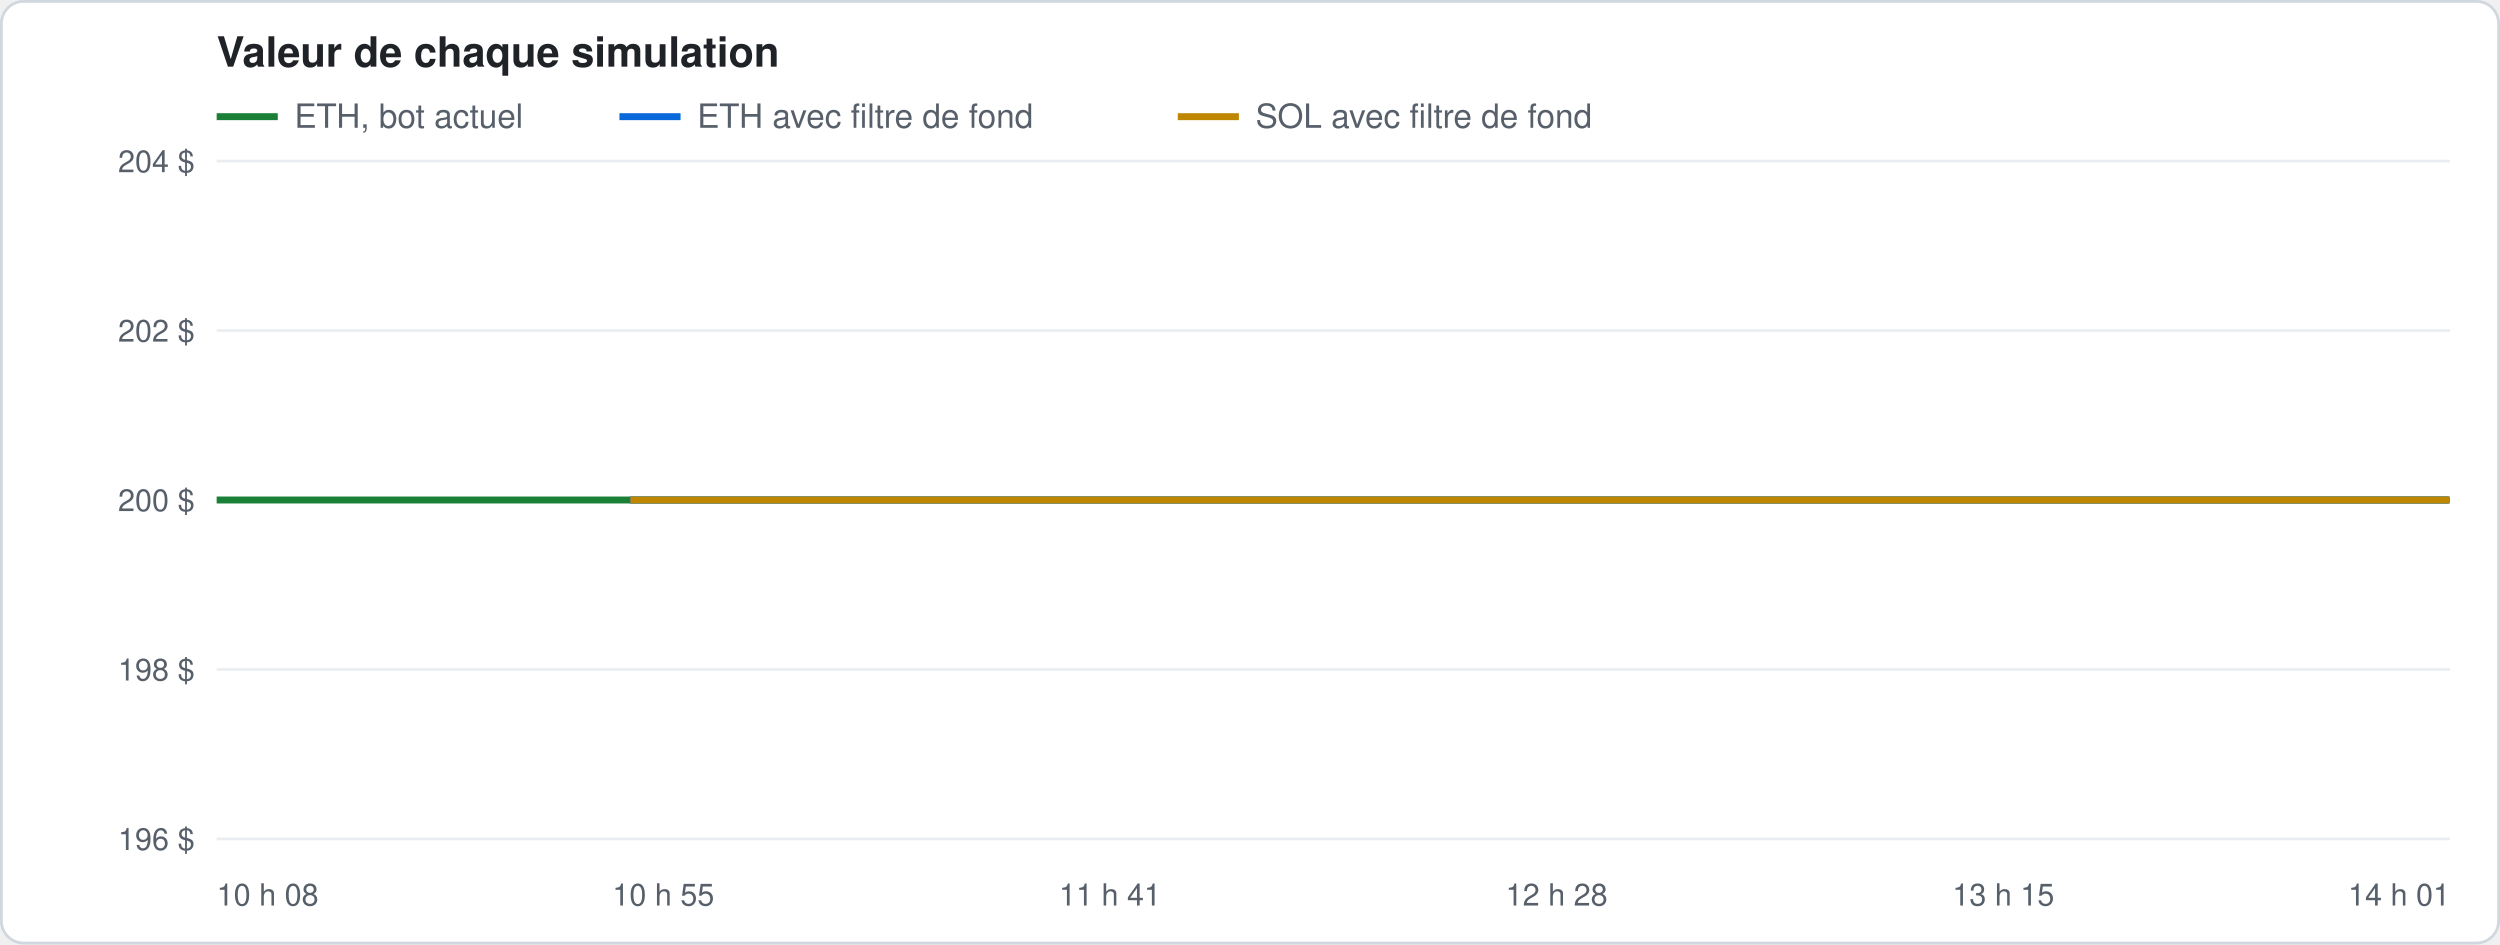
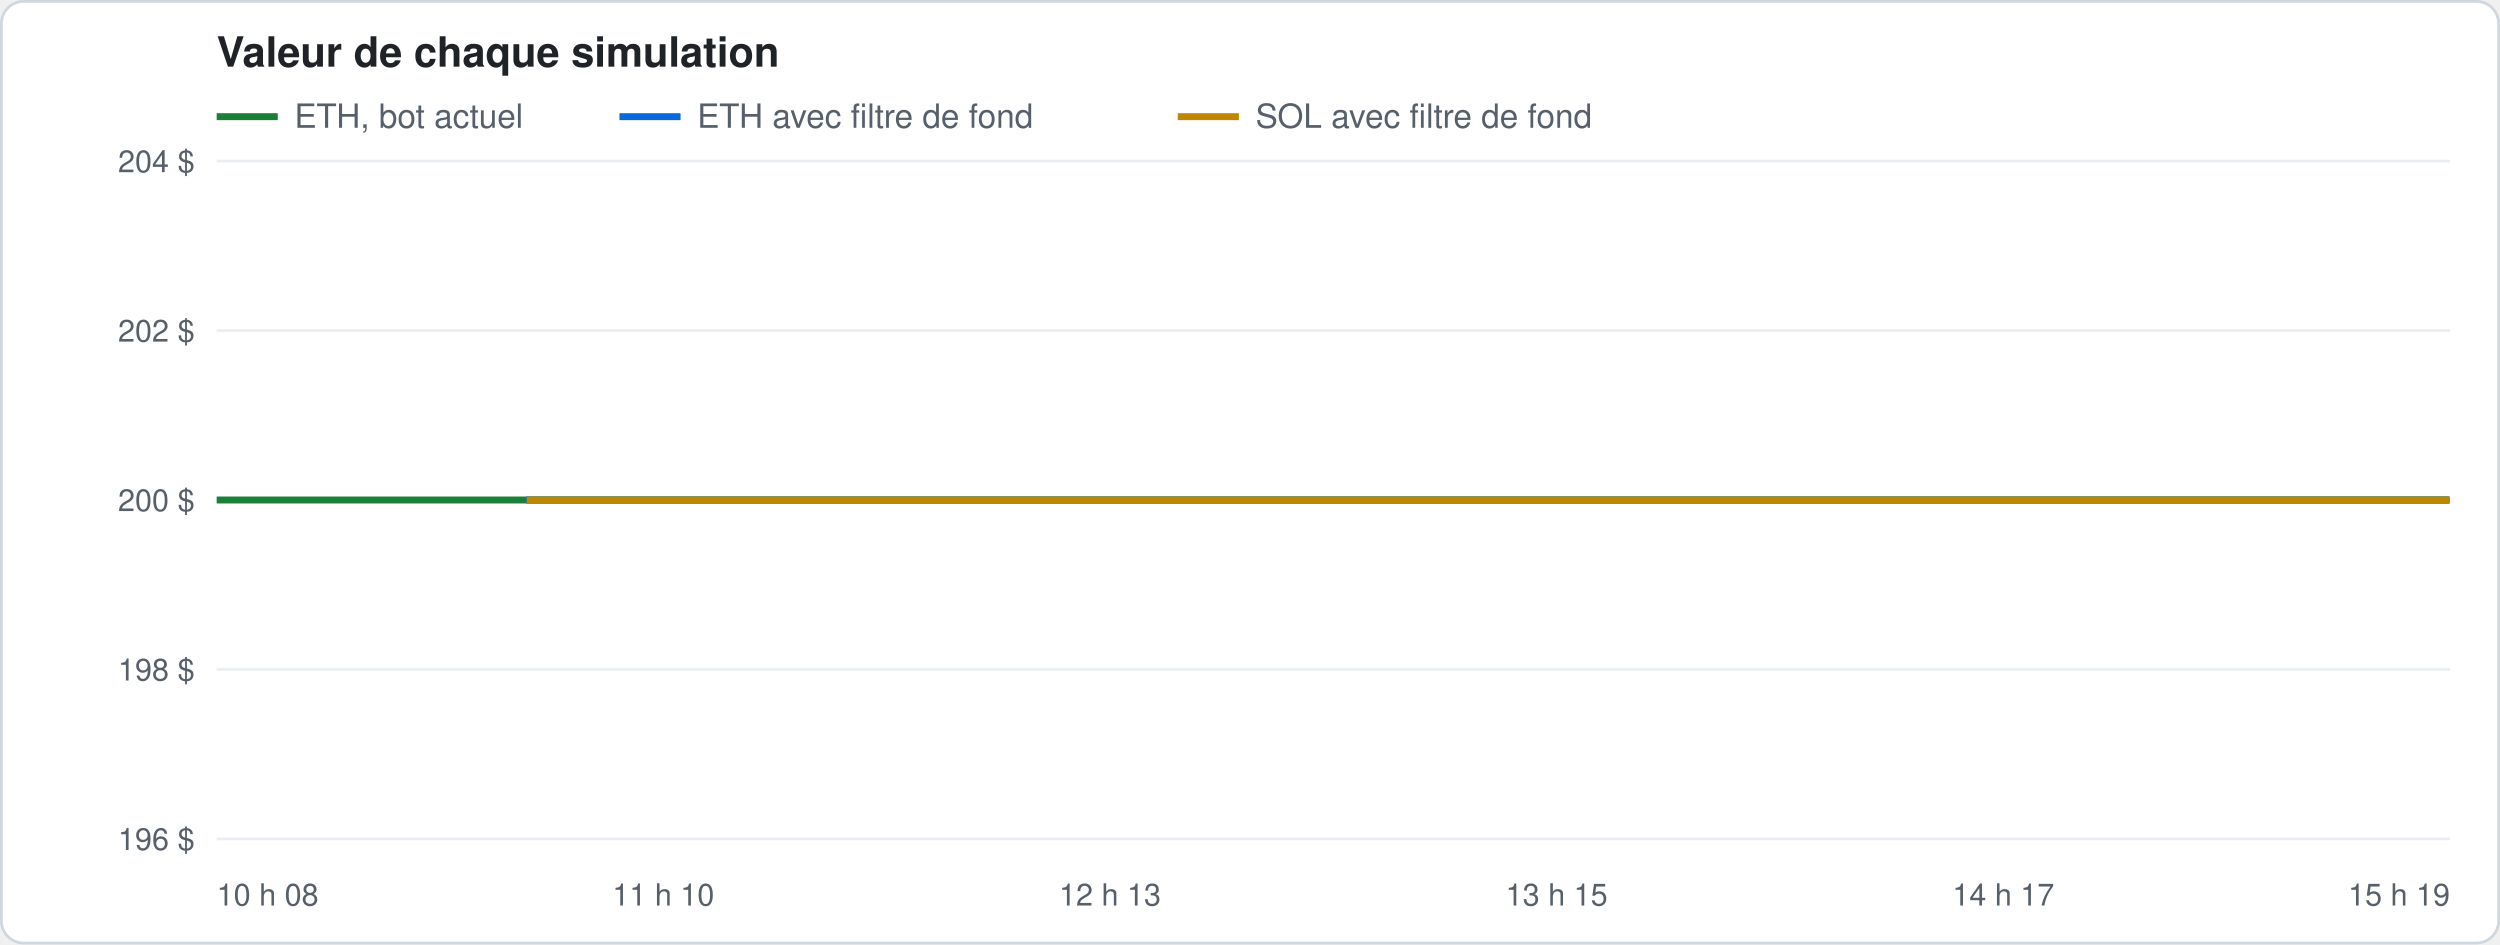
<svg xmlns="http://www.w3.org/2000/svg" width="900" height="340" viewBox="0 0 900 340" font-family="-apple-system, Segoe UI, Helvetica, Arial, sans-serif">
  <rect x="0.5" y="0.5" width="899" height="339" rx="8" fill="#ffffff" stroke="#d0d7de" />
  <text x="78" y="24" font-size="15" font-weight="600" fill="#1f2328">Valeur de chaque simulation</text>
  <line x1="78" y1="42" x2="100" y2="42" stroke="#1a7f37" stroke-width="2.5" />
  <text x="106" y="46" font-size="12" fill="#57606a">ETH, bot actuel</text>
  <line x1="223" y1="42" x2="245" y2="42" stroke="#0969da" stroke-width="2.5" />
  <text x="251" y="46" font-size="12" fill="#57606a">ETH avec filtre de fond</text>
  <line x1="424" y1="42" x2="446" y2="42" stroke="#bf8700" stroke-width="2.5" />
  <text x="452" y="46" font-size="12" fill="#57606a">SOL avec filtre de fond</text>
  <line x1="78" y1="302.0" x2="882" y2="302.0" stroke="#eaeef2" />
  <text x="70" y="306.0" font-size="11" fill="#57606a" text-anchor="end">196 $</text>
  <line x1="78" y1="241.0" x2="882" y2="241.0" stroke="#eaeef2" />
  <text x="70" y="245.0" font-size="11" fill="#57606a" text-anchor="end">198 $</text>
  <line x1="78" y1="180.0" x2="882" y2="180.0" stroke="#eaeef2" />
  <text x="70" y="184.0" font-size="11" fill="#57606a" text-anchor="end">200 $</text>
  <line x1="78" y1="119.0" x2="882" y2="119.0" stroke="#eaeef2" />
  <text x="70" y="123.0" font-size="11" fill="#57606a" text-anchor="end">202 $</text>
  <line x1="78" y1="58.0" x2="882" y2="58.0" stroke="#eaeef2" />
  <text x="70" y="62.0" font-size="11" fill="#57606a" text-anchor="end">204 $</text>
  <text x="78.0" y="326" font-size="11" fill="#57606a" text-anchor="start">10 h 08</text>
-   <text x="238.8" y="326" font-size="11" fill="#57606a" text-anchor="middle">10 h 55</text>
-   <text x="399.6" y="326" font-size="11" fill="#57606a" text-anchor="middle">11 h 41</text>
-   <text x="560.4" y="326" font-size="11" fill="#57606a" text-anchor="middle">12 h 28</text>
-   <text x="721.2" y="326" font-size="11" fill="#57606a" text-anchor="middle">13 h 15</text>
-   <text x="882.0" y="326" font-size="11" fill="#57606a" text-anchor="end">14 h 01</text>
-   <polyline points="78.0,180.0 226.4,180.0 881.5,180.0" fill="none" stroke="#1a7f37" stroke-width="2.5" stroke-linejoin="round" />
-   <polyline points="226.7,180.0 881.7,180.0" fill="none" stroke="#0969da" stroke-width="2.5" stroke-linejoin="round" />
-   <polyline points="226.9,180.0 882.0,180.0" fill="none" stroke="#bf8700" stroke-width="2.5" stroke-linejoin="round" />
+   <text x="238.8" y="326" font-size="11" fill="#57606a" text-anchor="middle">11 h 10</text>
+   <text x="399.6" y="326" font-size="11" fill="#57606a" text-anchor="middle">12 h 13</text>
+   <text x="560.4" y="326" font-size="11" fill="#57606a" text-anchor="middle">13 h 15</text>
+   <text x="721.2" y="326" font-size="11" fill="#57606a" text-anchor="middle">14 h 17</text>
+   <text x="882.0" y="326" font-size="11" fill="#57606a" text-anchor="end">15 h 19</text>
+   <polyline points="78.0,180.0 189.2,180.0 680.1,180.0 881.6,180.0" fill="none" stroke="#1a7f37" stroke-width="2.5" stroke-linejoin="round" />
+   <polyline points="189.4,180.0 680.2,180.0 881.8,180.0" fill="none" stroke="#0969da" stroke-width="2.5" stroke-linejoin="round" />
+   <polyline points="189.6,180.0 680.5,180.0 882.0,180.0" fill="none" stroke="#bf8700" stroke-width="2.5" stroke-linejoin="round" />
</svg>
